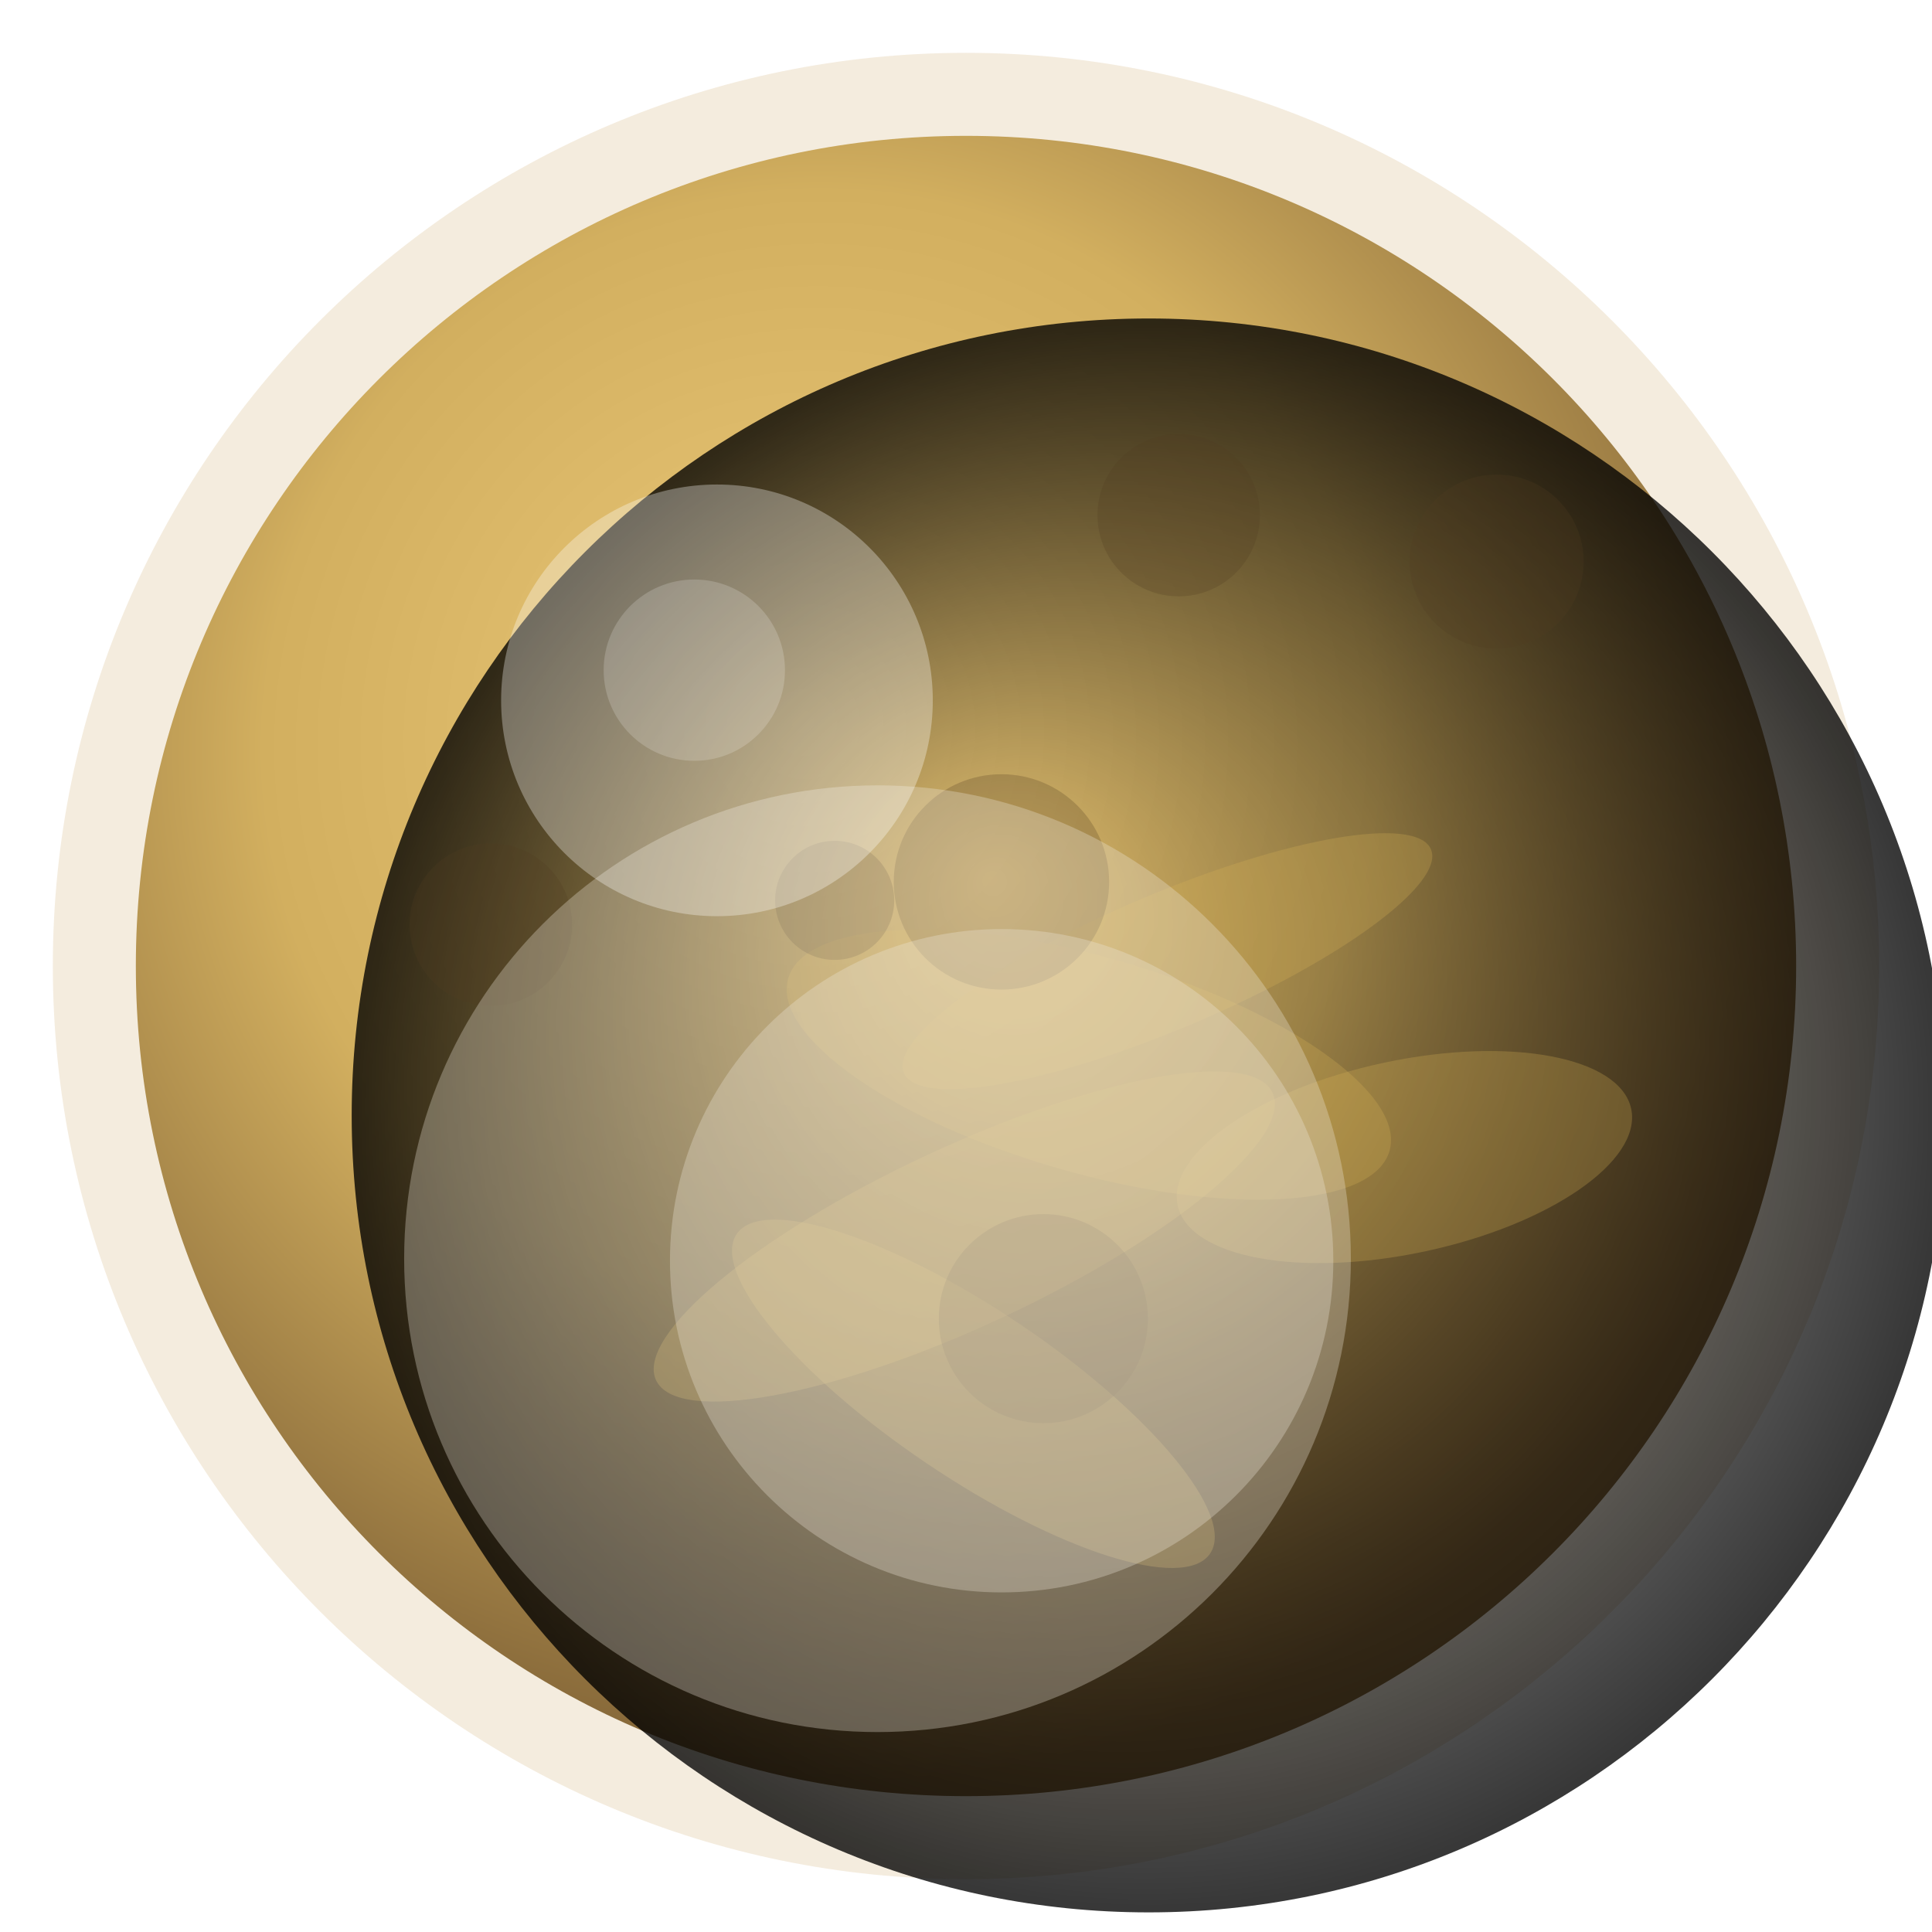
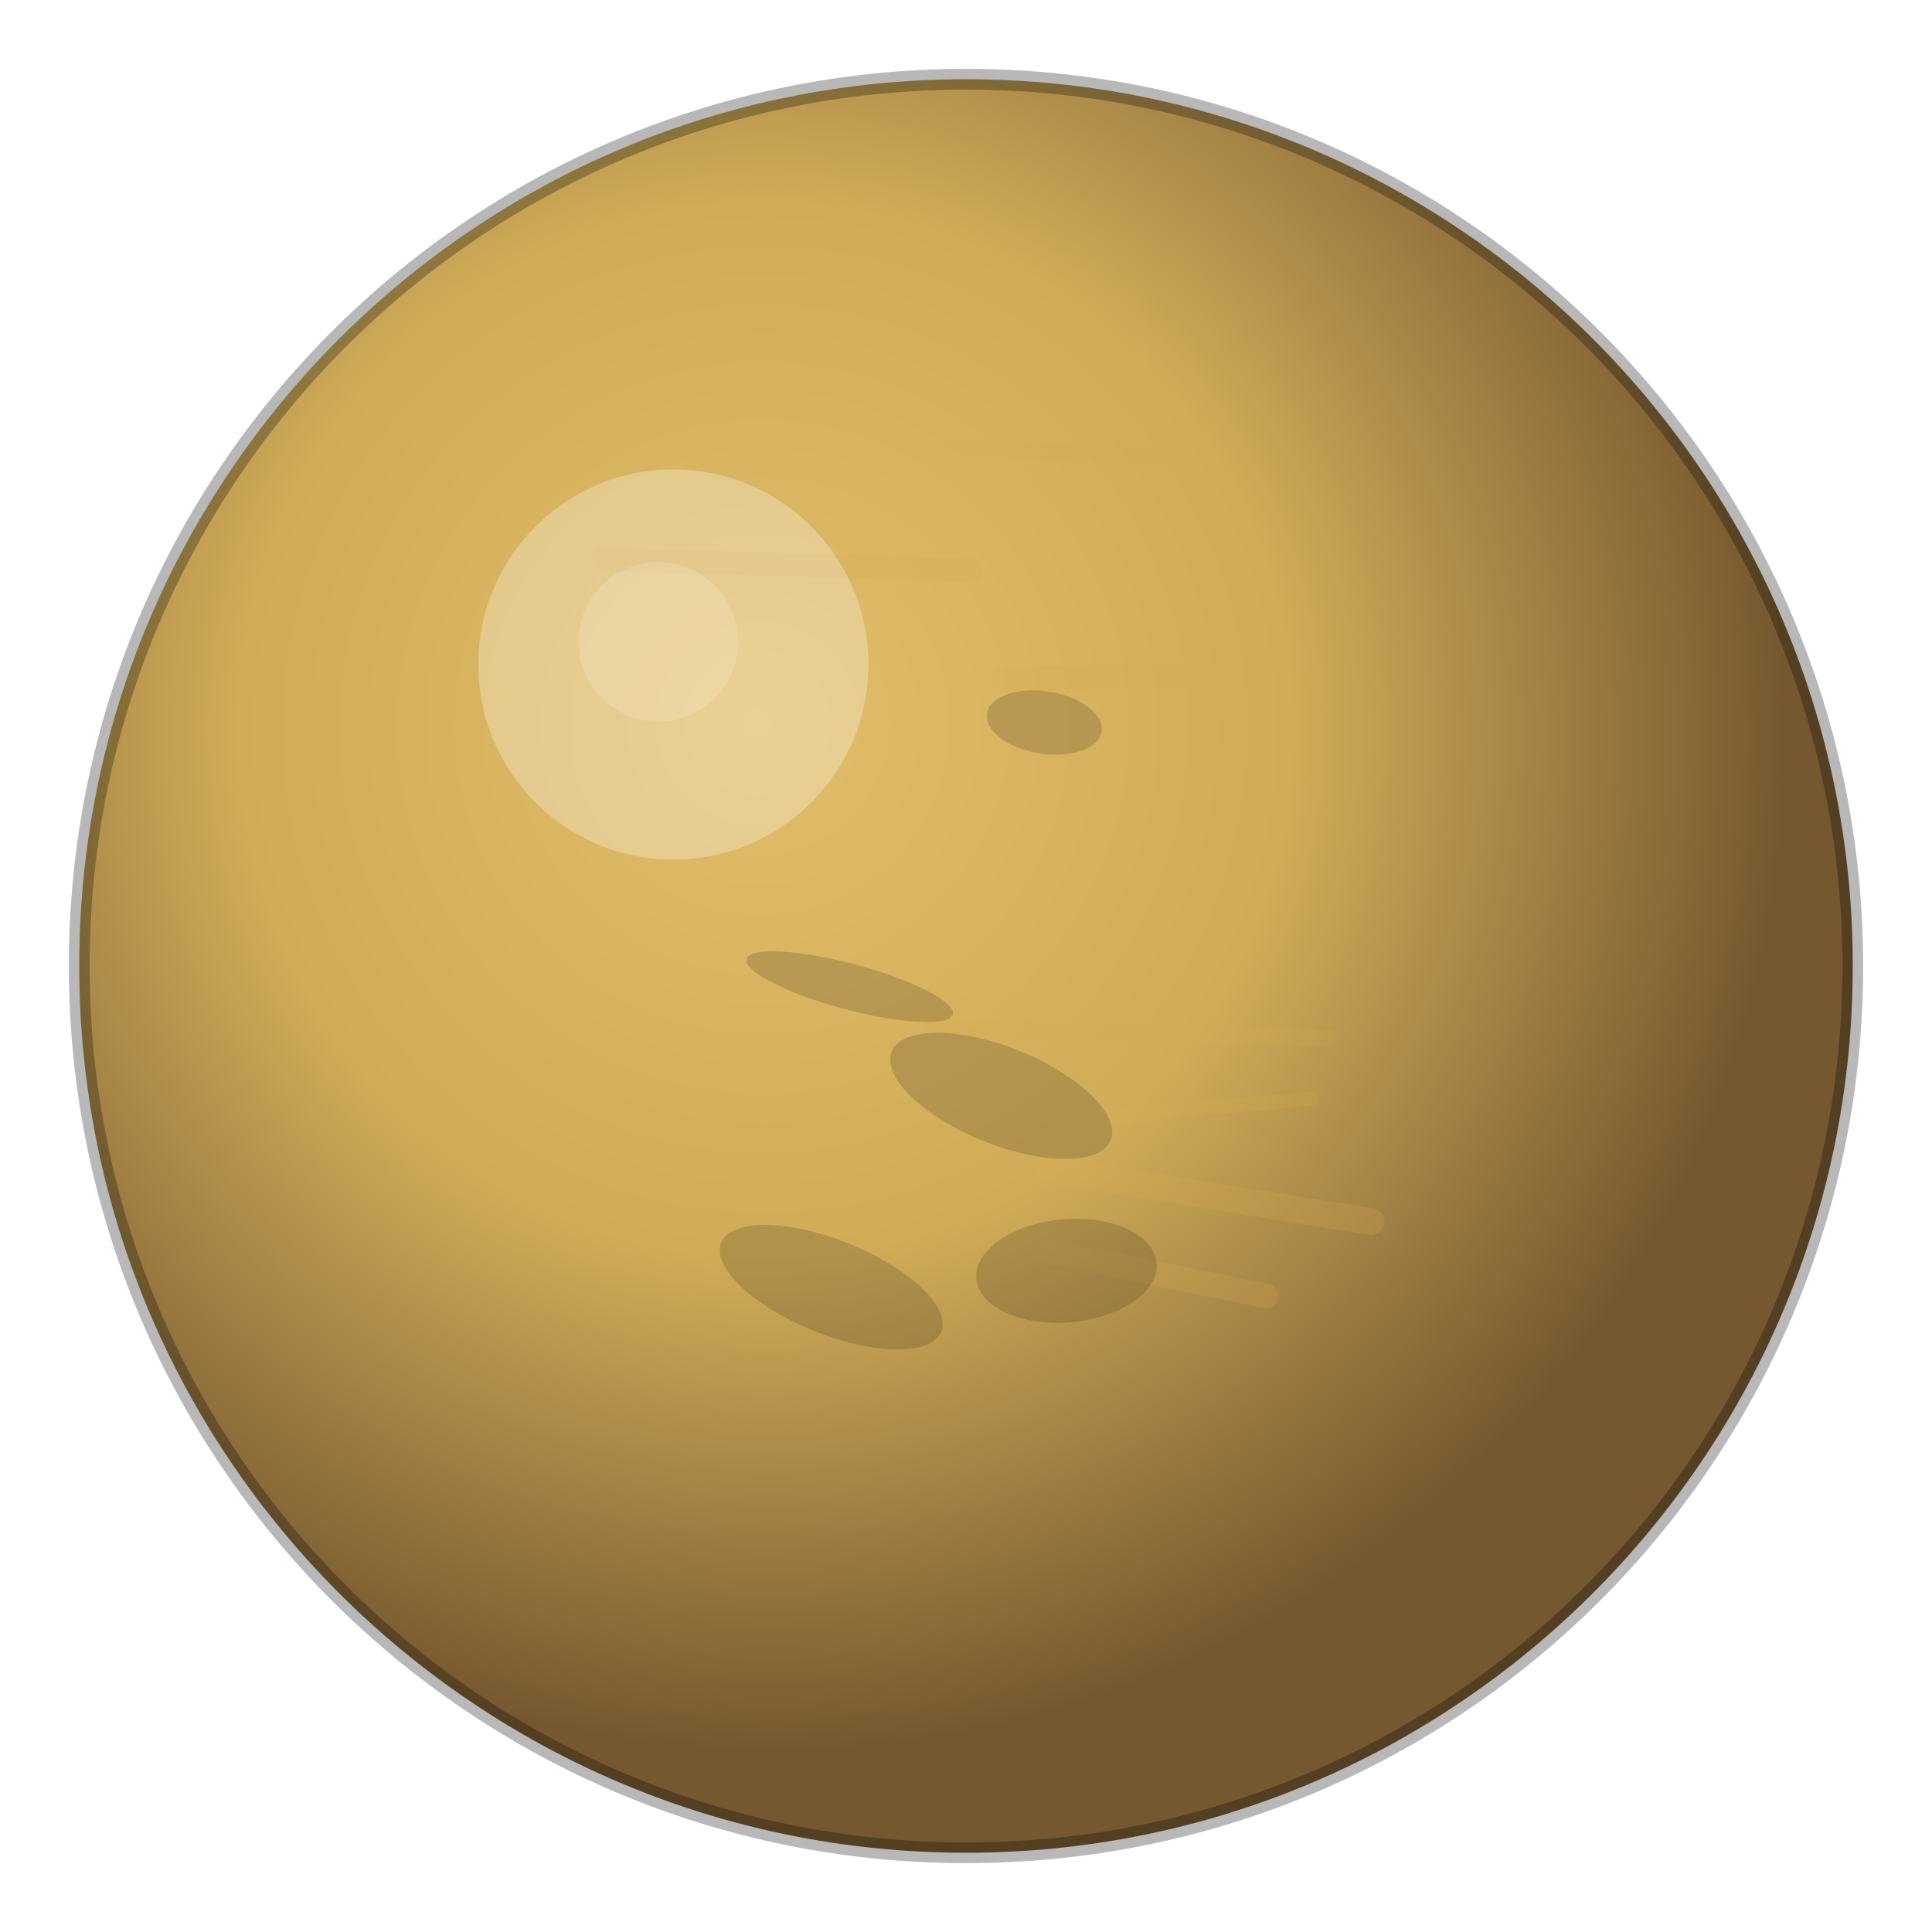
<svg xmlns="http://www.w3.org/2000/svg" width="512" height="512" viewBox="0 0 512 512">
  <defs>
-     <radialGradient id="bodyGrad2" cx="42%" cy="38%" r="62%" fx="40%" fy="35%">
-       <stop offset="0%" stop-color="rgb(235,200,120)" />
-       <stop offset="55%" stop-color="rgb(210,175,95)" />
-       <stop offset="100%" stop-color="rgb(130,100,55)" />
-     </radialGradient>
-     <radialGradient id="shade2" cx="50%" cy="50%" r="50%" fx="40%" fy="35%">
-       <stop offset="0%" stop-color="rgba(0,0,0,0.0)" />
-       <stop offset="70%" stop-color="rgba(0,0,0,0.55)" />
-       <stop offset="100%" stop-color="rgba(0,0,0,0.78)" />
+     <radialGradient id="bodyDesert2" cx="39%" cy="37%" r="58%" fx="38%" fy="36%">
+       <stop offset="0%" stop-color="rgb(226,190,106)" />
+       <stop offset="52%" stop-color="rgb(208,172,88)" />
+       <stop offset="100%" stop-color="rgb(118,88,48)" />
    </radialGradient>
  </defs>
-   <circle cx="256" cy="256" r="242" fill="rgba(200,160,90,0.20)" />
-   <circle cx="256" cy="256" r="220" fill="url(#bodyGrad2)" />
-   <ellipse cx="304.4" cy="295.6" rx="211.2" ry="211.2" fill="url(#shade2)" />
-   <ellipse cx="257.957" cy="369.372" rx="75.682" ry="22.199" fill="rgba(215,180,85,0.27)" transform="rotate(34 257.9569 369.3722)" />
-   <ellipse cx="309.373" cy="254.724" rx="75.876" ry="17.879" fill="rgba(215,180,85,0.27)" transform="rotate(-23 309.3732 254.7238)" />
-   <ellipse cx="288.559" cy="282.146" rx="82.888" ry="28.655" fill="rgba(215,180,85,0.27)" transform="rotate(16 288.5587 282.1459)" />
-   <ellipse cx="255.548" cy="327.684" rx="90.132" ry="23.725" fill="rgba(215,180,85,0.27)" transform="rotate(-25 255.5481 327.6845)" />
-   <ellipse cx="372.183" cy="306.637" rx="61.444" ry="25.582" fill="rgba(215,180,85,0.27)" transform="rotate(-12 372.1835 306.6369)" />
-   <circle cx="221.198" cy="238.607" r="15.779" fill="rgba(80,60,35,0.25)" />
-   <circle cx="312.366" cy="136.512" r="21.529" fill="rgba(80,60,35,0.25)" />
-   <circle cx="396.617" cy="148.827" r="23.059" fill="rgba(80,60,35,0.25)" />
-   <circle cx="130.08" cy="245.034" r="21.533" fill="rgba(80,60,35,0.25)" />
-   <circle cx="265.392" cy="233.714" r="28.537" fill="rgba(80,60,35,0.25)" />
-   <circle cx="276.501" cy="349.456" r="27.705" fill="rgba(80,60,35,0.25)" />
-   <circle cx="232.547" cy="333.571" r="125.443" fill="rgba(235,230,215,0.32)" />
-   <circle cx="265.445" cy="334.108" r="87.896" fill="rgba(235,230,215,0.32)" />
-   <circle cx="190.0" cy="185.6" r="57.2" fill="rgba(255,255,255,0.32)" />
-   <circle cx="184.0" cy="177.6" r="24.024" fill="rgba(255,255,255,0.18)" />
+   <circle cx="256" cy="256" r="235" fill="url(#bodyDesert2)" />
+   <circle cx="256" cy="256" r="235" fill="none" stroke="rgba(0,0,0,0.28)" stroke-width="5.5" />
+   <path d="M 159.854,148.237 Q 208.479,149.668 257.105,151.099" fill="none" stroke="rgba(214,170,84,0.28)" stroke-width="6.175" stroke-linecap="round" />
+   <path d="M 278.064,309.959 Q 320.709,316.853 363.353,323.747" fill="none" stroke="rgba(214,170,84,0.23)" stroke-width="7.106" stroke-linecap="round" />
+   <path d="M 252.395,118.397 Q 287.123,120.287 321.85,122.177" fill="none" stroke="rgba(214,170,84,0.19)" stroke-width="4.489" stroke-linecap="round" />
+   <path d="M 278.488,331.839 Q 307.023,337.644 335.559,343.449" fill="none" stroke="rgba(214,170,84,0.24)" stroke-width="6.535" stroke-linecap="round" />
+   <path d="M 247.353,272.465 Q 299.693,273.747 352.033,275.029" fill="none" stroke="rgba(214,170,84,0.19)" stroke-width="4.532" stroke-linecap="round" />
+   <path d="M 265.884,180.008 Q 295.315,179.287 324.746,178.566" fill="none" stroke="rgba(214,170,84,0.26)" stroke-width="6.258" stroke-linecap="round" />
+   <path d="M 292.591,296.11 Q 320.051,293.611 347.512,291.113" fill="none" stroke="rgba(214,170,84,0.23)" stroke-width="3.792" stroke-linecap="round" />
+   <ellipse cx="265.33" cy="290.41" rx="31.307" ry="12.851" fill="rgba(70,52,28,0.22)" transform="rotate(22 265.3301 290.4097)" />
+   <ellipse cx="220.292" cy="341.113" rx="31.464" ry="12.454" fill="rgba(70,52,28,0.22)" transform="rotate(22 220.2916 341.1135)" />
+   <ellipse cx="225.183" cy="261.487" rx="28.3" ry="6.063" fill="rgba(70,52,28,0.22)" transform="rotate(15 225.1829 261.4875)" />
+   <ellipse cx="282.628" cy="336.785" rx="23.978" ry="13.679" fill="rgba(70,52,28,0.22)" transform="rotate(-5 282.6276 336.7848)" />
+   <ellipse cx="276.743" cy="191.471" rx="15.383" ry="8.279" fill="rgba(70,52,28,0.22)" transform="rotate(9 276.7426 191.4706)" />
+   <circle cx="178.45" cy="176.1" r="51.7" fill="rgba(255,255,255,0.28)" />
+   <circle cx="174.45" cy="170.1" r="21.15" fill="rgba(255,255,255,0.15)" />
</svg>
